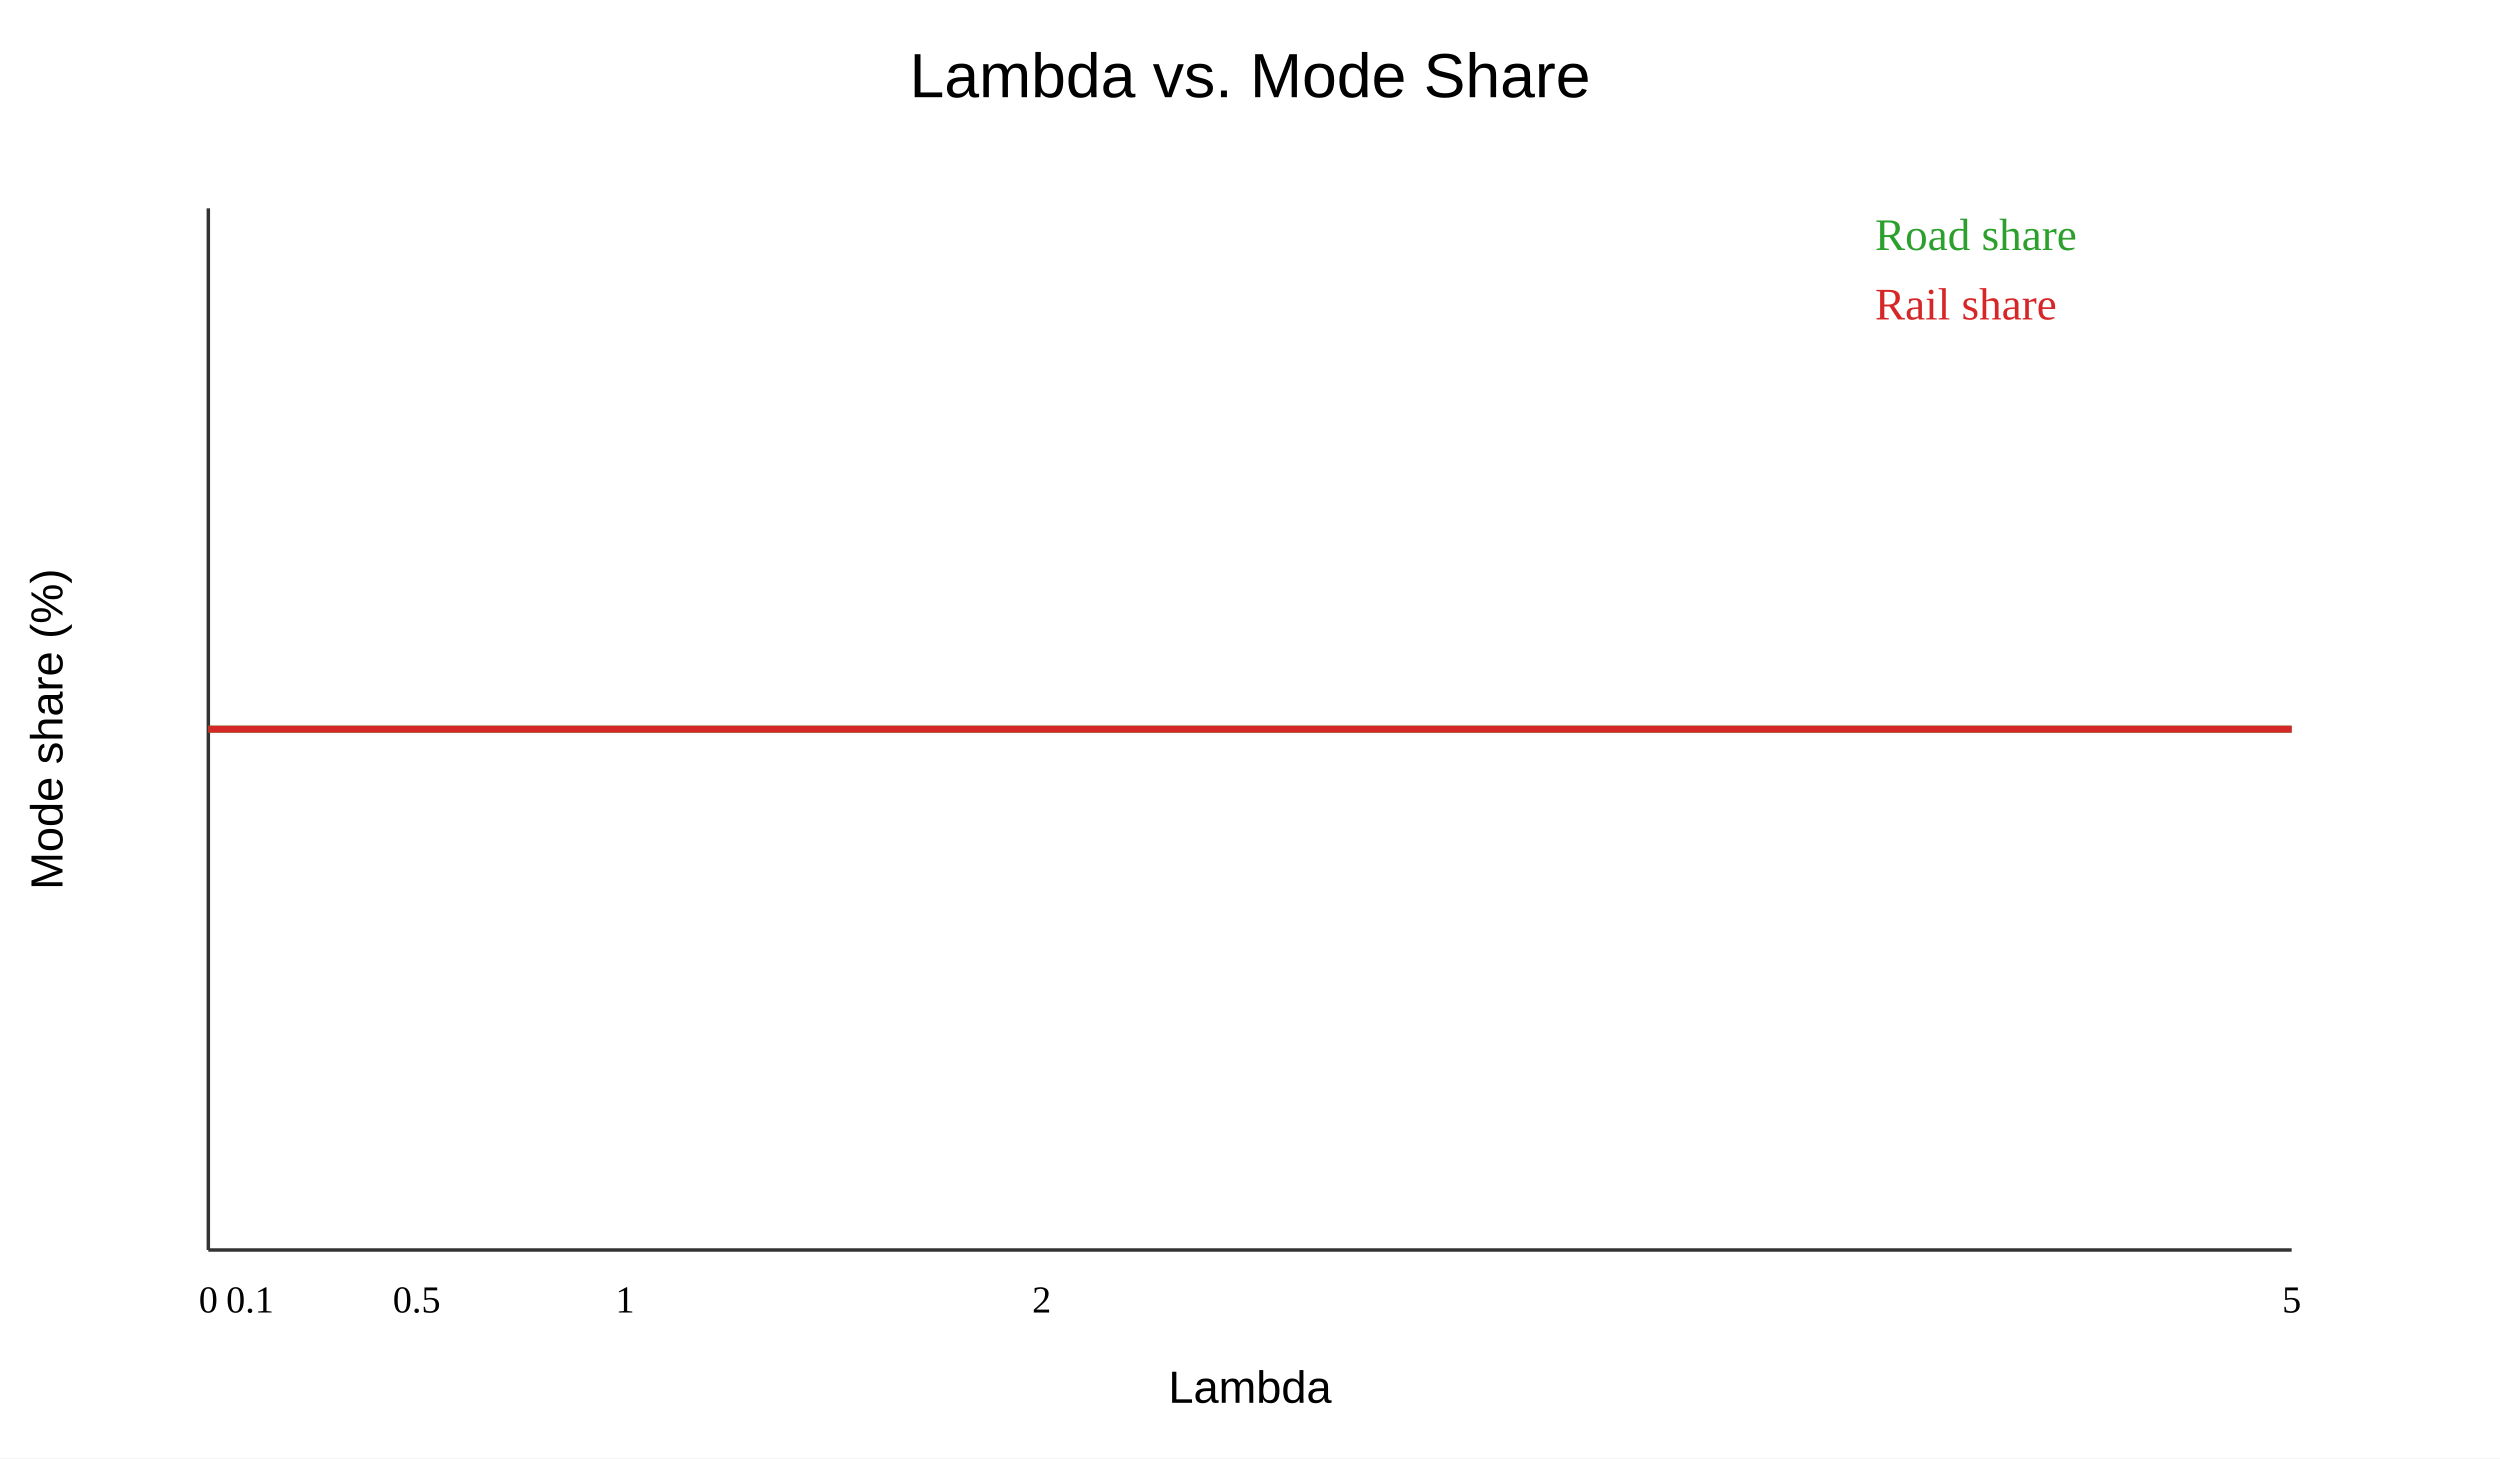
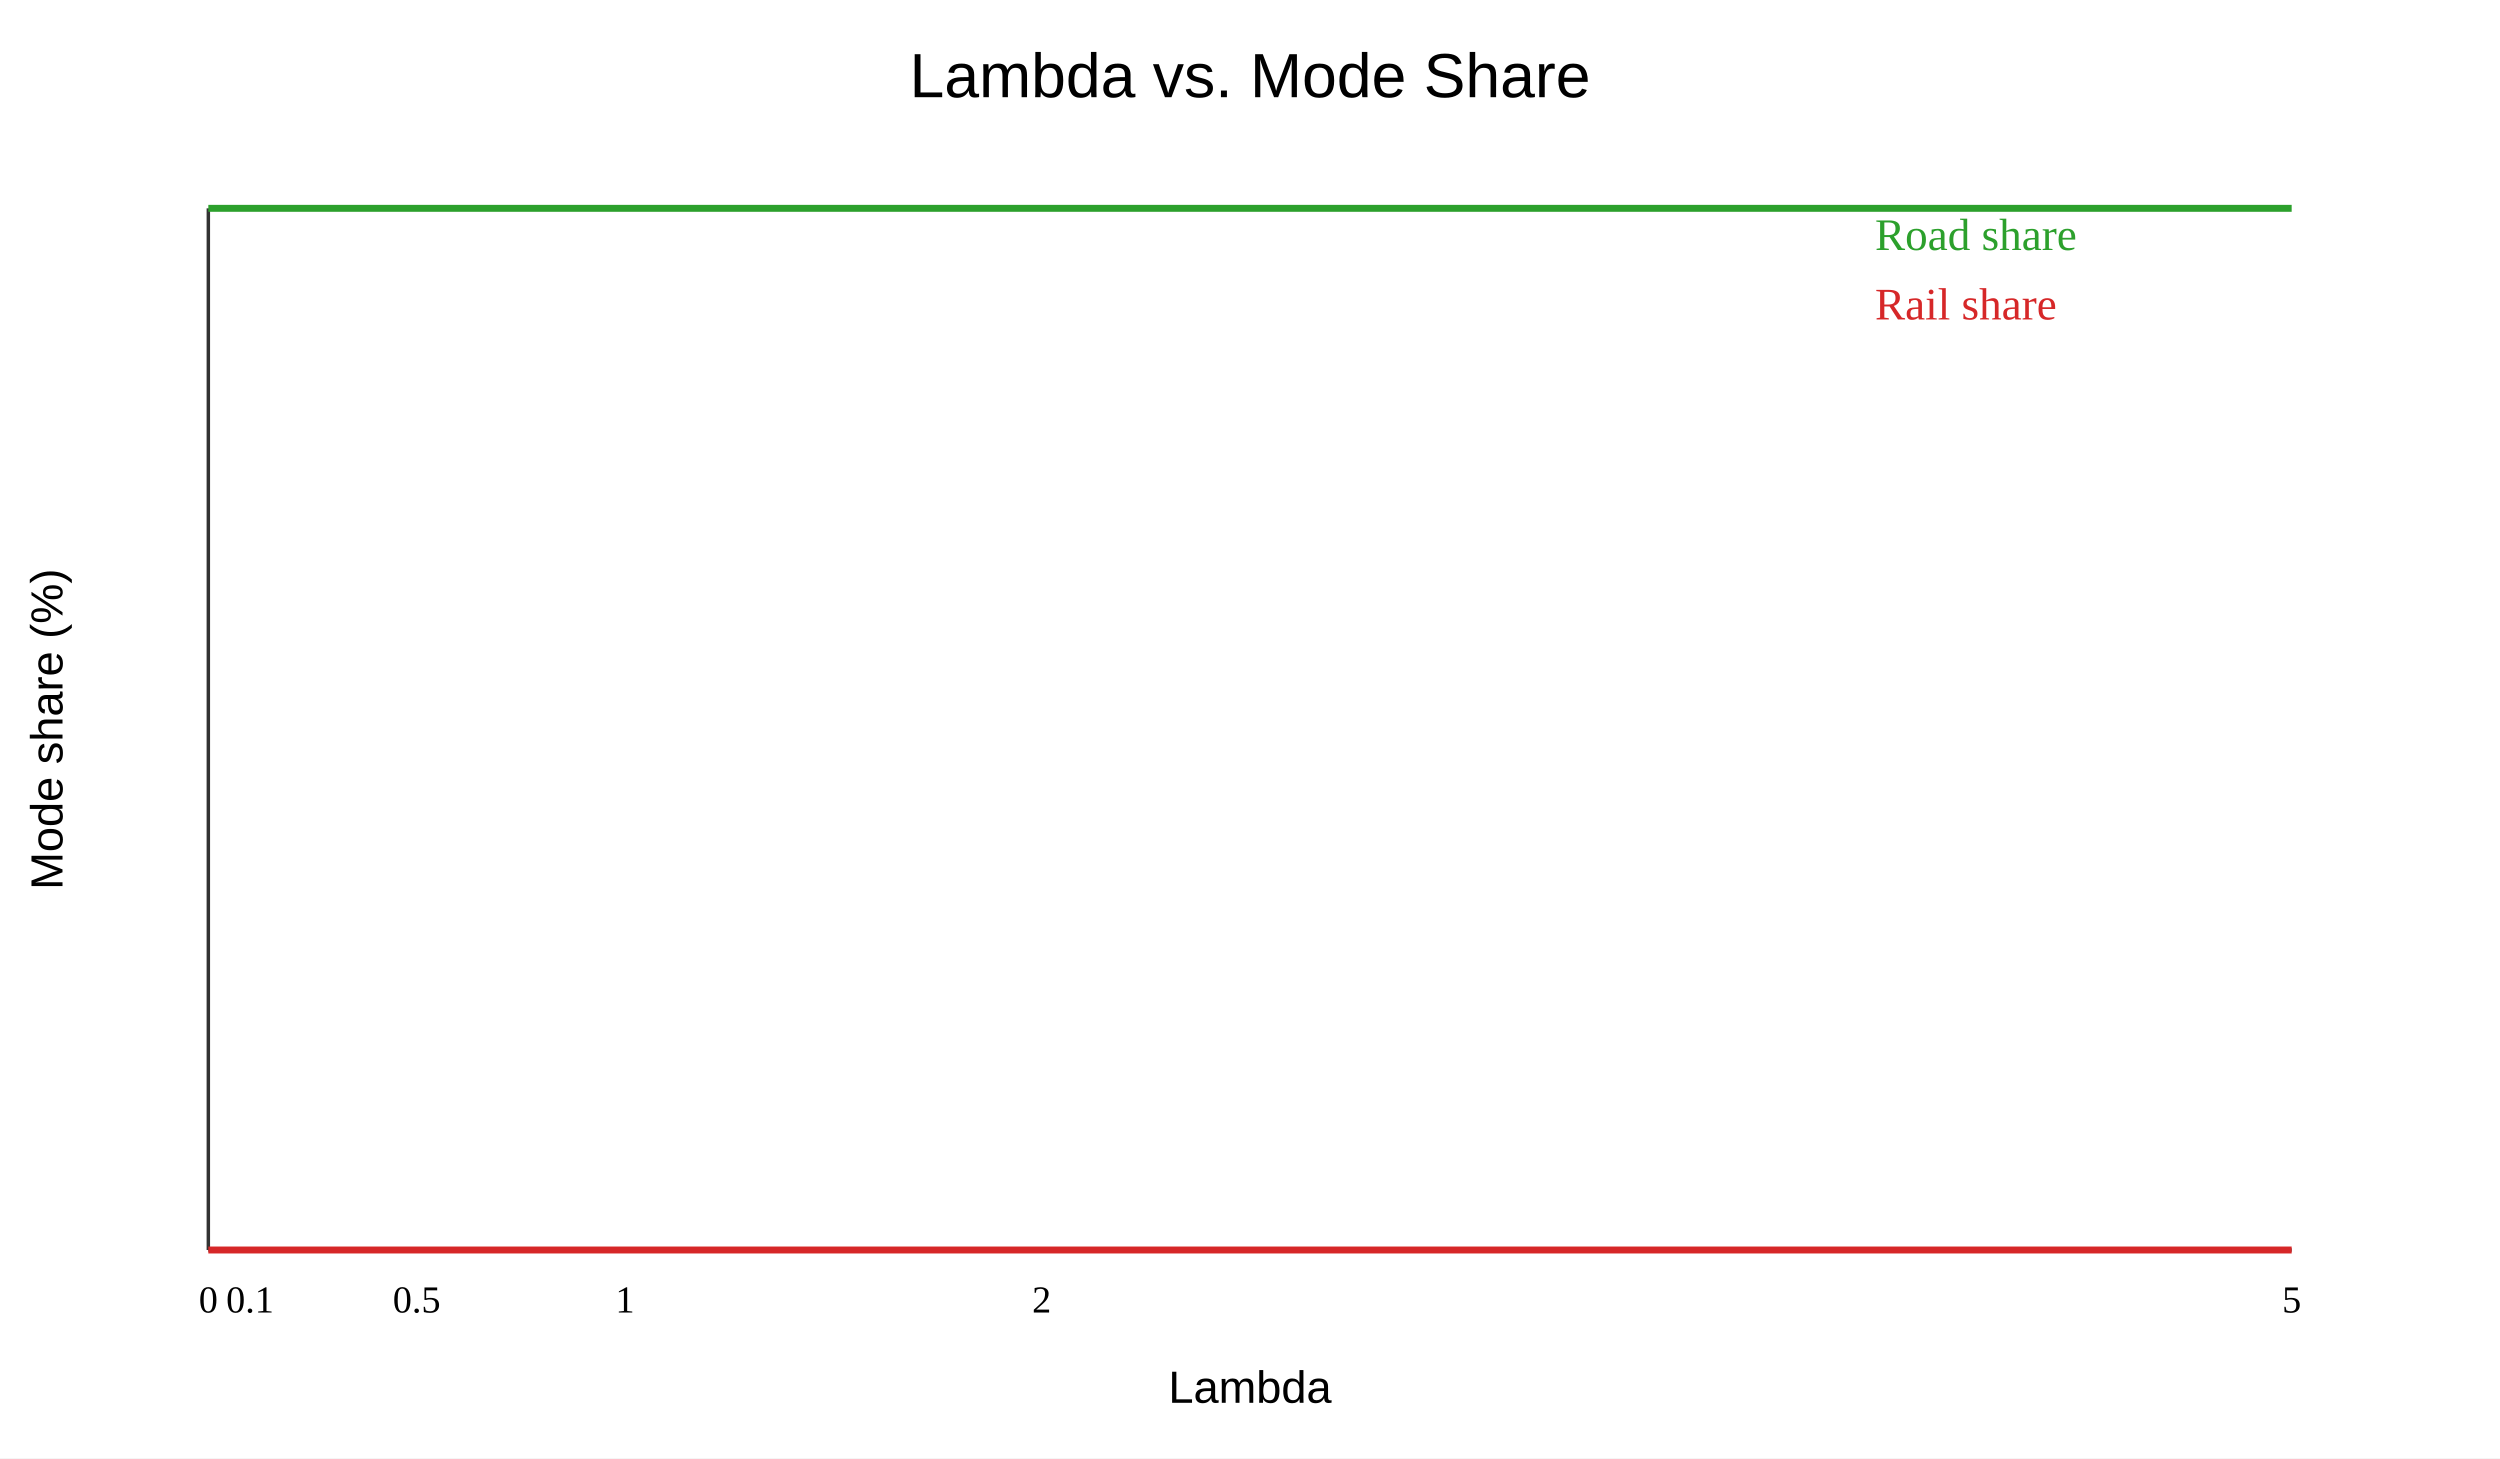
<svg xmlns="http://www.w3.org/2000/svg" width="720" height="420" viewBox="0 0 720 420">
  <rect width="100%" height="100%" fill="white" />
  <text x="360.0" y="28" text-anchor="middle" font-size="18" font-family="Arial" font-weight="normal">Lambda vs. Mode Share</text>
  <line x1="60" y1="360" x2="660" y2="360" stroke="#333" />
  <line x1="60" y1="60" x2="60" y2="360" stroke="#333" />
  <text x="360.0" y="404" text-anchor="middle" font-size="13" font-family="Arial" font-weight="normal">Lambda</text>
  <text x="18" y="210.0" text-anchor="middle" font-size="13" font-family="Arial" font-weight="normal" transform="rotate(-90 18 210.0)">Mode share (%)</text>
-   <polyline points="60.0,210.0 72.0,210.0 120.0,210.0 180.0,210.0 300.0,210.0 660.0,210.0" fill="none" stroke="#2ca02c" stroke-width="2" />
-   <polyline points="60.0,210.0 72.0,210.0 120.0,210.0 180.0,210.0 300.0,210.0 660.0,210.0" fill="none" stroke="#d62728" stroke-width="2" />
+   <polyline points="60.0,60.0 72.0,60.0 120.0,60.0 180.0,60.0 300.0,60.0 660.0,60.0" fill="none" stroke="#2ca02c" stroke-width="2" />
+   <polyline points="60.0,360.0 72.0,360.0 120.0,360.0 180.0,360.0 300.0,360.0 660.0,360.0" fill="none" stroke="#d62728" stroke-width="2" />
  <text x="540" y="72" font-size="13" font-weight="normal" fill="#2ca02c">Road share</text>
  <text x="540" y="92" font-size="13" font-weight="normal" fill="#d62728">Rail share</text>
  <text x="60.0" y="378" text-anchor="middle" font-size="11" font-weight="normal">0</text>
  <text x="72.0" y="378" text-anchor="middle" font-size="11" font-weight="normal">0.1</text>
  <text x="120.0" y="378" text-anchor="middle" font-size="11" font-weight="normal">0.5</text>
  <text x="180.0" y="378" text-anchor="middle" font-size="11" font-weight="normal">1</text>
  <text x="300.0" y="378" text-anchor="middle" font-size="11" font-weight="normal">2</text>
  <text x="660.0" y="378" text-anchor="middle" font-size="11" font-weight="normal">5</text>
</svg>
